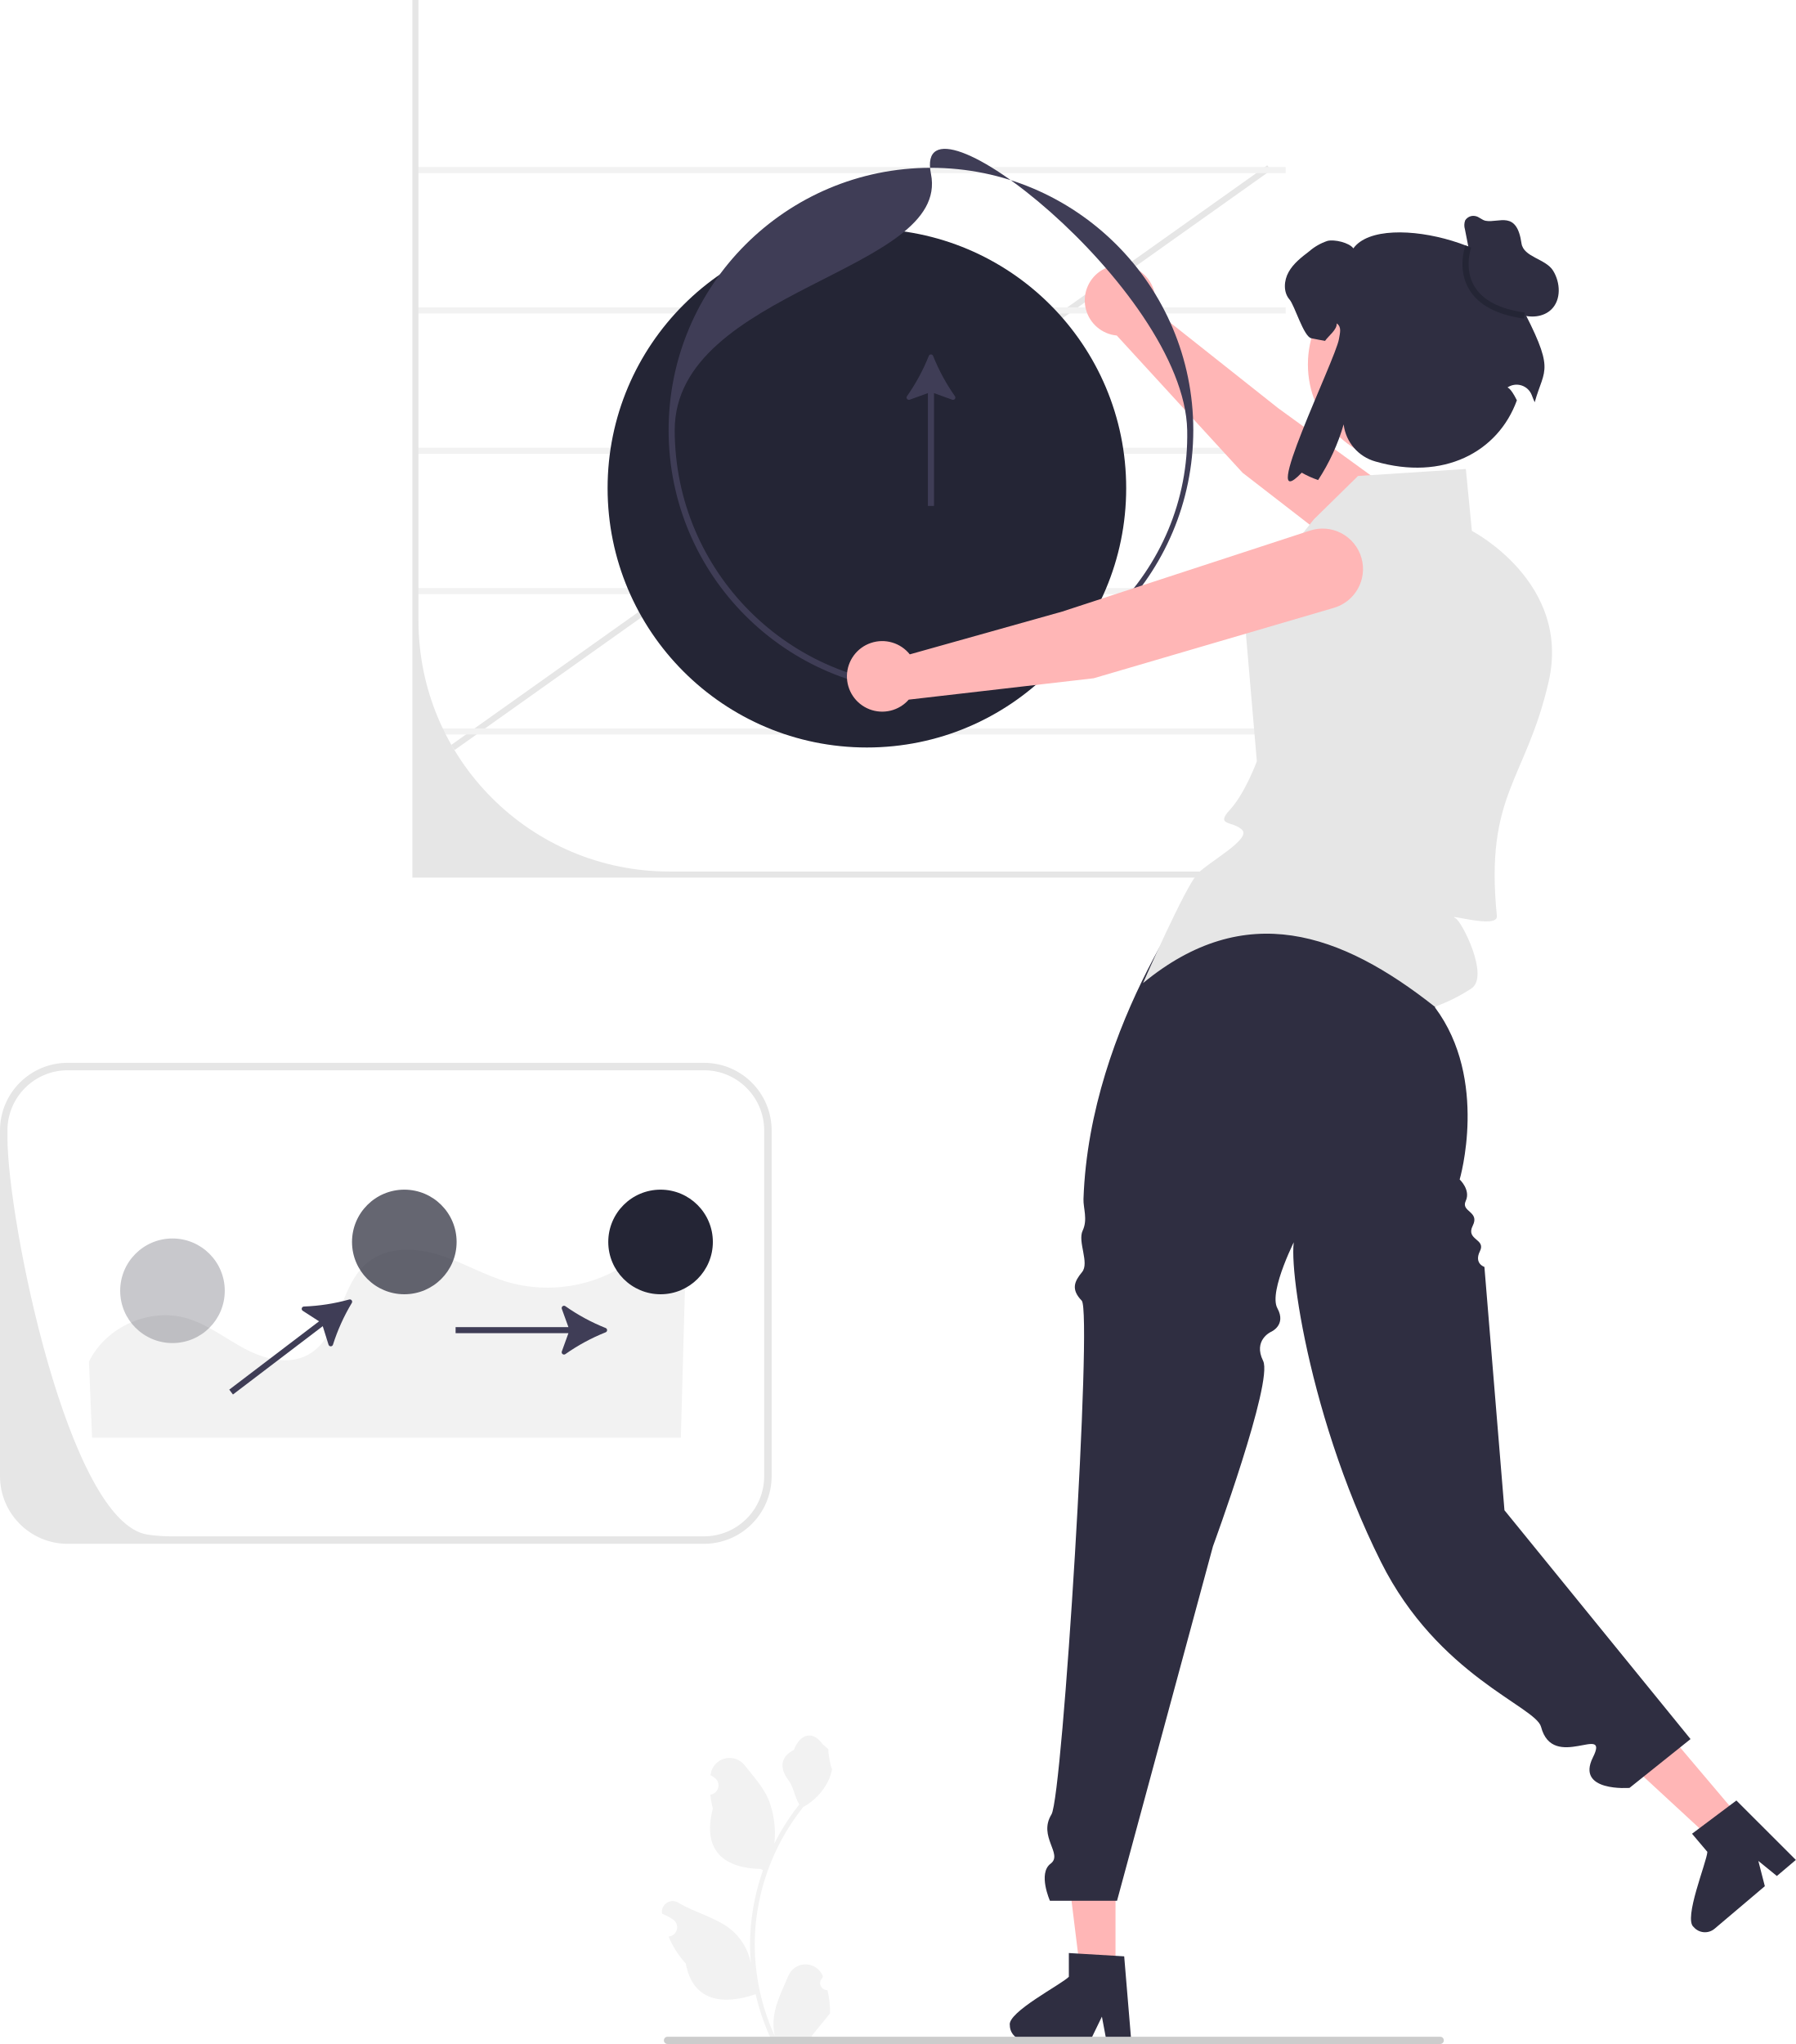
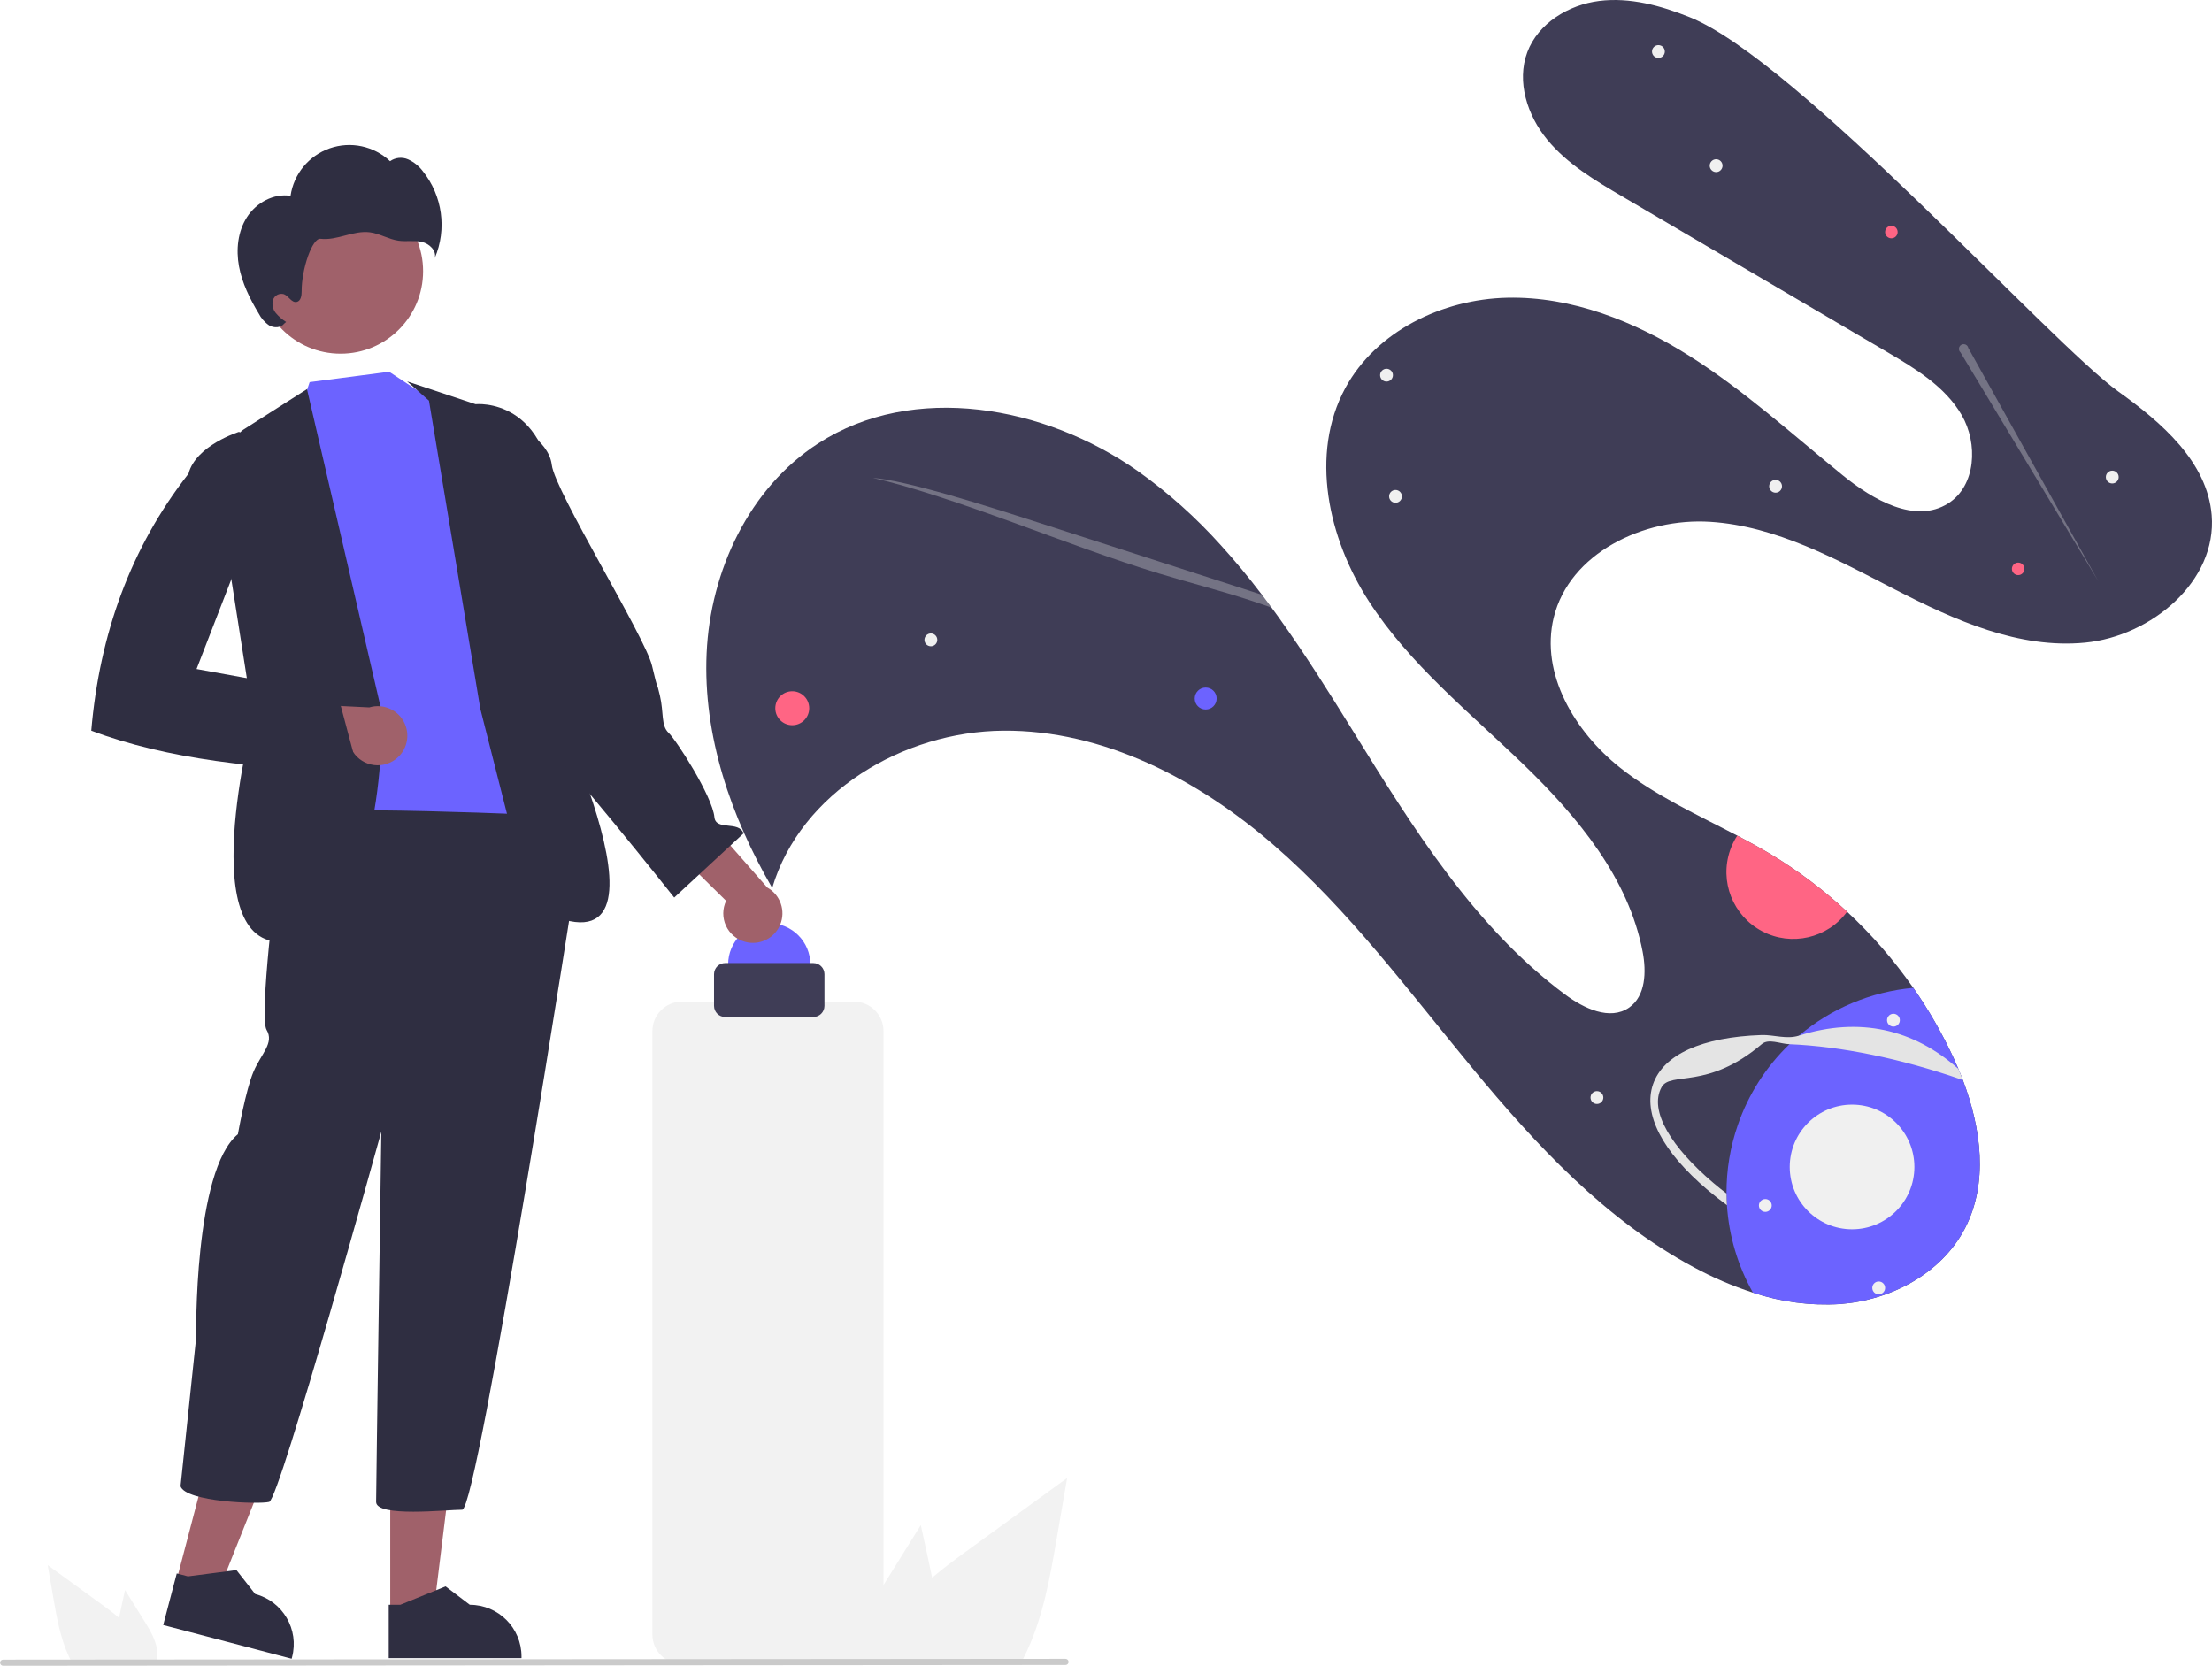
- <svg xmlns="http://www.w3.org/2000/svg" data-name="Layer 1" width="588.698" height="669.944" viewBox="0 0 588.698 669.944">
-   <rect x="423.816" y="264.028" width="328.141" height="2" transform="translate(-350.5327 274.317) rotate(-35.38159)" fill="#e6e6e6" />
-   <rect x="136.576" y="54.743" width="284.899" height="2" fill="#f2f2f2" />
-   <rect x="136.576" y="100.743" width="284.899" height="2" fill="#f2f2f2" />
-   <rect x="136.576" y="146.743" width="284.899" height="2" fill="#f2f2f2" />
-   <rect x="136.576" y="192.743" width="284.899" height="2" fill="#f2f2f2" />
-   <rect x="136.576" y="238.743" width="284.899" height="2" fill="#f2f2f2" />
-   <path d="M752.884,402.683H440.827V115.028h2V318.411a82.273,82.273,0,0,0,82.273,82.273H752.884Z" transform="translate(-305.6511 -115.0278)" fill="#e6e6e6" />
-   <circle cx="284.176" cy="160" r="85" fill="#242535" />
-   <path d="M712.99,269.986l64.938,50.253a13.254,13.254,0,0,0,18.457-2.26l0,0a13.254,13.254,0,0,0-2.693-19.044l-69.055-50.133-40.676-32.231a11.566,11.566,0,1,0-12.219,8.427Z" transform="translate(-305.6511 -115.0278)" fill="#ffb6b6" />
-   <path d="M610.827,342.028a86,86,0,1,1,86-86A86.098,86.098,0,0,1,610.827,342.028Zm0-170c6.513,32.23-84,37.682-84,84a84.095,84.095,0,0,0,84,84c46.318,0,84.961-37.692,84-84C693.864,209.639,604.314,139.798,610.827,172.028Z" transform="translate(-305.6511 -115.0278)" fill="#3f3d56" />
-   <circle cx="461.152" cy="119.449" r="32.408" fill="#ffb6b6" />
-   <polygon points="365.677 646.876 354.199 646.875 348.739 602.605 365.679 602.605 365.677 646.876" fill="#ffb6b6" />
-   <path d="M636.685,778.838a4.882,4.882,0,0,0,4.851,4.861h21.606l.669-1.387,3.056-6.306,1.184,6.306.262,1.387h8.15l-.116-1.397-2.173-26.059-2.843-.175L659.048,755.34l-3.017-.184v7.781C653.741,765.372,635.773,774.579,636.685,778.838Z" transform="translate(-305.6511 -115.0278)" fill="#2f2e41" />
-   <polygon points="570.695 596.294 561.935 603.71 529.163 573.45 542.092 562.505 570.695 596.294" fill="#ffb6b6" />
-   <path d="M860.849,746.631a4.882,4.882,0,0,0,6.843.575l16.49-13.961-.386-1.491-1.742-6.788,4.978,4.048,1.096.89,6.22-5.266-.992-.991L874.861,705.163l-2.282,1.703-9.844,7.381-2.422,1.809,5.028,5.939C865.165,725.333,857.401,743.97,860.849,746.631Z" transform="translate(-305.6511 -115.0278)" fill="#2f2e41" />
-   <path d="M576.872,767.285a2.269,2.269,0,0,1-1.645-3.933l.155-.618q-.031-.074-.062-.148a6.094,6.094,0,0,0-11.241.042c-1.839,4.428-4.179,8.864-4.756,13.546a18.029,18.029,0,0,0,.316,6.2,72.282,72.282,0,0,1-6.575-30.021,69.766,69.766,0,0,1,.433-7.783q.358-3.178.995-6.31a73.119,73.119,0,0,1,14.5-30.99,19.459,19.459,0,0,0,8.093-8.397,14.843,14.843,0,0,0,1.35-4.056c-.394.052-1.486-5.949-1.188-6.317-.549-.833-1.532-1.247-2.131-2.06-2.982-4.043-7.091-3.337-9.236,2.157-4.582,2.313-4.627,6.148-1.815,9.837,1.789,2.347,2.035,5.522,3.604,8.035-.162.207-.329.407-.491.614a73.591,73.591,0,0,0-7.681,12.169,30.592,30.592,0,0,0-1.826-14.21c-1.748-4.217-5.025-7.769-7.91-11.415a6.279,6.279,0,0,0-11.184,3.083q-.009.081-.017.161.643.363,1.259.77a3.078,3.078,0,0,1-1.241,5.602l-.063.01a30.628,30.628,0,0,0,.807,4.579c-3.702,14.316,4.29,19.53,15.701,19.764.252.129.497.258.749.381a75.115,75.115,0,0,0-4.043,19.028,71.243,71.243,0,0,0,.052,11.503l-.019-.136a18.826,18.826,0,0,0-6.427-10.87c-4.946-4.063-11.933-5.559-17.268-8.824a3.533,3.533,0,0,0-5.411,3.437l.022.143a20.675,20.675,0,0,1,2.319,1.117q.643.363,1.259.77a3.078,3.078,0,0,1-1.241,5.602l-.063.01c-.045.006-.084.013-.129.019a30.654,30.654,0,0,0,5.639,8.829c2.315,12.497,12.256,13.683,22.89,10.044h.006a75.093,75.093,0,0,0,5.044,14.726h18.02c.065-.2.123-.407.181-.607a20.475,20.475,0,0,1-4.986-.297c1.337-1.641,2.674-3.294,4.011-4.935a1.122,1.122,0,0,0,.084-.097c.678-.84,1.363-1.673,2.041-2.512l0-.001a29.99,29.99,0,0,0-.879-7.64Z" transform="translate(-305.6511 -115.0278)" fill="#f2f2f2" />
-   <path d="M523.281,783.782a1.186,1.186,0,0,0,1.19,1.19h253.29a1.19,1.19,0,1,0,0-2.38h-253.29A1.187,1.187,0,0,0,523.281,783.782Z" transform="translate(-305.6511 -115.0278)" fill="#ccc" />
-   <path d="M611.53,231.671a.757.757,0,0,0-1.407 0,64.293,64.293,0,0,1-7.149,13.203.762.762,0,0,0,.878,1.164l5.974-2.161v36.984h2v-36.984l5.977,2.162a.762.762,0,0,0,.878-1.164A64.352,64.352,0,0,1,611.53,231.671Z" transform="translate(-305.6511 -115.0278)" fill="#3f3d56" />
-   <path d="M779.573,421.725l-78.314-20.264s-38.432,48.567-40.432,106.567c-.102,2.97,1.464,6.691-.268,10.345s2.314,10.561-.209,13.608-3.675,5.66-.099,9.353-6.235,162.409-9.914,168.378c-4.51,7.315,3.922,13.008-.294,16.162s-.216,12.154-.216,12.154h22L703.273,621.836s19.82-53.936,16.443-60.757,2.576-9.519,2.576-9.519,5.144-2.184,2.096-7.743,6.438-23.789,6.438-23.789c-4.273-.555,2.049,56.024,27.539,106.982,18.647,37.277,50.715,47.325,52.461,54.018,3.87,14.83,22.697-1.409,17,10s12,10,12,10l20-16-61-75-6.57-79.754s-3.496-1.093-1.463-5.17-4.754-3.608-2.361-8.342-3.988-4.501-2.297-8.118-1.99-7.032-1.99-7.032,9.624-32.698-8.098-56.391Z" transform="translate(-305.6511 -115.0278)" fill="#2f2e41" />
-   <path d="M680.34,437.258s14-32,18-36,17.487-11.23,14.487-14.23-8.961-1.213-3.981-6.606,8.811-15.874,8.811-15.874l-4.317-50.29,23-29,14.487-14.23,35.341-2.291,1.979,20.297s32.646,16.876,25.163,49.436-20.969,36.789-16.969,76.789c.446,4.455-17.308-1.127-13.513.77C784.827,417.028,794,435,788,439a56.581,56.581,0,0,1-12,6C745.281,420.737,713.852,409.646,680.34,437.258Z" transform="translate(-305.6511 -115.0278)" fill="#e6e6e6" />
-   <path d="M664.176,337.336l78.795-23.1a13.254,13.254,0,0,0,8.999-16.272l0,0a13.254,13.254,0,0,0-17.002-8.993l-81.113,26.505L603.889,329.502a11.566,11.566,0,1,0-.346,14.839Z" transform="translate(-305.6511 -115.0278)" fill="#ffb6b6" />
-   <path d="M803.475,213.732c4.509-16.439-44.633-30.536-54.183-17.297-1.328-1.882-6.235-3.025-8.487-2.448a17.56,17.56,0,0,0-5.993,3.418c-2.54,1.951-5.173,3.972-6.732,6.778-1.57,2.794-1.813,6.605.3,9.03,1.674,1.928,4.616,12.175,7.134,12.683,1.755.358,3.233.647,4.503.854,1.132-1.651,4.017-3.725,3.809-5.723,1.709,1.132,1.085,3.122.74,5.157-1.147,6.776-26.996,59.225-12.191,43.77a31.027,31.027,0,0,0,5.369,2.413,67.519,67.519,0,0,0,8.372-18.244l.014.122a14.384,14.384,0,0,0,10.387,12.036c22.223,6.438,40.199-3.009,46.383-20.045-2.264-4.596-3.25-4.097-3.047-4.233a5.321,5.321,0,0,1,7.924,2.525c.358.939.684,1.74.966,2.343C811.964,235.348,815.796,237.011,803.475,213.732Z" transform="translate(-305.6511 -115.0278)" fill="#2f2e41" />
-   <path d="M788.144,201.806l-2.27-11.605a4.63,4.63,0,0,1,.068-2.925,3.139,3.139,0,0,1,3.282-1.438c1.264.183,2.21,1.337,3.467,1.56,4.373.773,10.153-3.546,11.72,7.381.653,4.556,7.923,5.037,10.351,8.947s2.726,9.554-.587,12.748c-2.646,2.551-6.896,2.846-10.333,1.542s-6.195-3.935-8.605-6.711-4.591-5.78-7.37-8.185" transform="translate(-305.6511 -115.0278)" fill="#2f2e41" />
-   <path d="M805.206,219.457c-8.868-1.239-14.912-4.464-17.965-9.585-3.996-6.704-1.319-14.085-1.204-14.396l1.875.697c-.025.068-2.453,6.825,1.058,12.692,2.731,4.564,8.287,7.462,16.513,8.611Z" transform="translate(-305.6511 -115.0278)" fill="#242535" />
-   <path d="M334.808,561.361c5.519-11.454,19.838-17.833,32.045-14.276,6.876,2.004,12.644,6.608,18.967,9.973s14.167,5.454,20.527,2.161c10.932-5.661,10.266-22.562,19.775-30.382,6.329-5.205,15.616-4.961,23.439-2.521s14.976,6.748,22.85,9.019A47.437,47.437,0,0,0,515.374,526.17q.175-.148.345-.297a8.771,8.771,0,0,1,14.597,6.791l-1.475,53.594h-193Z" transform="translate(-305.6511 -115.0278)" fill="#f2f2f2" />
-   <path d="M504.19,551.704a.757.757,0,0,0-0-1.407,64.293,64.293,0,0,1-13.203-7.149.762.762,0,0,0-1.164.878L491.984,550H455v2h36.984l-2.162,5.977a.762.762,0,0,0,1.164.878A64.351,64.351,0,0,1,504.19,551.704Z" transform="translate(-305.6511 -115.0278)" fill="#3f3d56" />
-   <path d="M420.984,542.071a.757.757,0,0,0-.852-1.12,64.293,64.293,0,0,1-14.837,2.304.762.762,0,0,0-.395,1.404l5.338,3.446-29.435,22.392,1.211,1.592,29.435-22.392,1.898,6.065a.762.762,0,0,0,1.458-.006A64.352,64.352,0,0,1,420.984,542.071Z" transform="translate(-305.6511 -115.0278)" fill="#3f3d56" />
-   <path d="M536.441,463.38h-208.63a22.175,22.175,0,0,0-22.16,22.15V598.86a22.192,22.192,0,0,0,22.16,22.17h208.63a22.186,22.186,0,0,0,22.16-22.17V485.53A22.169,22.169,0,0,0,536.441,463.38Zm19.72,135.48a19.728,19.728,0,0,1-19.72,19.72h-174.6a53.081,53.081,0,0,1-7.17-.48h-.01c-.18-.02-.37-.05-.55-.08-26.03-3.73-46.02-103.13-46.02-130.19v-2.3a19.745,19.745,0,0,1,19.72-19.71h208.63a19.739,19.739,0,0,1,19.72,19.71Z" transform="translate(-305.6511 -115.0278)" fill="#e6e6e6" />
-   <circle cx="216.539" cy="407.065" r="17.143" fill="#242535" />
-   <circle cx="132.539" cy="407.065" r="17.143" fill="#242535" opacity="0.7" />
-   <circle cx="56.539" cy="423.065" r="17.143" fill="#242535" opacity="0.25" />
+ <svg xmlns="http://www.w3.org/2000/svg" data-name="Layer 1" width="861.343" height="648.679" viewBox="0 0 861.343 648.679">
+   <path d="M487.967,298.314c37.101-23.943,88.2-14.64,124.348,10.729a196.935,196.935,0,0,1,32.307,28.827c5.643,6.19,10.993,12.687,16.11,19.409,1.261,1.649,2.515,3.315,3.746,4.997q1.263,1.706,2.505,3.435c10.378,14.425,19.892,29.6,29.206,44.638,23.251,37.538,47.108,76.194,82.534,102.549,7.299,5.428,17.482,10.317,24.96,5.133,6.489-4.502,6.767-13.967,5.29-21.724-5.49-28.74-25.295-52.557-46.336-72.888-21.04-20.331-44.332-38.971-60.23-63.537-15.898-24.567-23.161-57.364-9.236-83.094,12.001-22.173,37.821-34.61,63.024-35.189,25.201-.574,49.685,9.222,71.007,22.674,21.319,13.457,40.066,30.531,59.631,46.43,11.794,9.592,28.261,19.109,41.114,10.988,10.856-6.863,11.703-23.338,5.233-34.431s-18.018-18.064-29.089-24.566q-51.558-30.288-103.117-60.571c-10.545-6.189-21.321-12.575-29.105-22.012-7.786-9.431-12.108-22.686-7.817-34.139,4.234-11.286,16.059-18.453,28.023-19.948,11.956-1.492,24.015,1.823,35.199,6.314,41.912,16.832,140.602,126.951,166.905,145.778,16.903,12.092,34.66,27.4,36.369,48.112,2.13,25.784-23.526,47.182-49.278,49.683-25.748,2.509-50.704-8.687-73.71-20.524s-46.486-24.887-72.309-26.53c-25.823-1.643-54.795,12.161-60.917,37.3-5.323,21.874,8.21,44.446,25.838,58.442,13.798,10.958,29.992,18.256,45.635,26.462,4.344,2.272,8.642,4.621,12.834,7.132a180.251,180.251,0,0,1,29.935,22.505,183.677,183.677,0,0,1,25.774,29.641,179.182,179.182,0,0,1,15.621,27.173q1.006,2.176,1.954,4.412c.599,1.426,1.179,2.869,1.729,4.328,7.18,18.913,9.977,40.108.804,57.763-9.149,17.608-28.965,28.034-48.753,29.48a89.801,89.801,0,0,1-33.791-4.464,137.23,137.23,0,0,1-23.13-9.941C794.526,600.7,767.404,571.542,742.634,541.566c-24.764-29.974-48.083-61.534-77.482-86.977-29.397-25.449-66.237-44.69-105.12-44.398-38.882.287-78.965,23.978-90.008,61.258-16.096-27.736-26.981-59.355-25.544-91.388S461.024,315.705,487.967,298.314Z" transform="translate(-169.3286 -125.6603)" fill="#3f3d56" />
+   <circle cx="469.487" cy="272.017" r="4.272" fill="#6c63ff" />
+   <circle cx="308.499" cy="275.792" r="6.605" fill="#ff6584" />
+   <circle cx="785.865" cy="221.517" r="2.44" fill="#ff6584" />
+   <circle cx="736.489" cy="90.362" r="2.44" fill="#ff6584" />
+   <path d="M843.026,456.742a26.079,26.079,0,0,1,2.78-5.683c4.344,2.272,8.642,4.621,12.834,7.132a180.251,180.251,0,0,1,29.935,22.505,26.025,26.025,0,0,1-45.549-23.953Z" transform="translate(-169.3286 -125.6603)" fill="#ff6584" />
+   <circle cx="362.474" cy="249.168" r="2.496" fill="#f0f0f0" />
+   <circle cx="668.25" cy="64.513" r="2.496" fill="#f0f0f0" />
+   <circle cx="645.778" cy="20.057" r="2.496" fill="#f0f0f0" />
+   <circle cx="822.503" cy="185.77" r="2.496" fill="#f0f0f0" />
+   <circle cx="691.404" cy="189.356" r="2.496" fill="#f0f0f0" />
+   <circle cx="621.835" cy="427.406" r="2.496" fill="#f0f0f0" />
+   <circle cx="543.408" cy="193.29" r="2.496" fill="#f0f0f0" />
+   <circle cx="539.904" cy="146.097" r="2.496" fill="#f0f0f0" />
+   <path d="M866.141,532.284c-3.706-.152-7.303-.17-10.77-.05-21.356.738-35.581,6.857-39.028,16.788s3.93,23.547,20.237,37.356q2.419,2.048,5.043,4.063a80.028,80.028,0,0,1,24.518-58.158Z" transform="translate(-169.3286 -125.6603)" fill="none" />
+   <path d="M846.05,563.682a79.499,79.499,0,0,1,20.092-31.399q1.801-1.724,3.704-3.331a80.081,80.081,0,0,1,44.504-18.615,179.184,179.184,0,0,1,15.621,27.173q1.006,2.176,1.954,4.412c.599,1.426,1.179,2.869,1.729,4.328,7.18,18.913,9.977,40.108.804,57.763-9.149,17.608-28.965,28.034-48.753,29.48a89.801,89.801,0,0,1-33.791-4.464,79.902,79.902,0,0,1-10.131-34.06c-.098-1.507-.147-3.015-.162-4.53A79.685,79.685,0,0,1,846.05,563.682Z" transform="translate(-169.3286 -125.6603)" fill="#6c63ff" />
+   <path d="M813.016,547.869c4.009-11.551,19.006-18.35,42.236-19.154,4.648-.164,9.761,1.77,14.593.237,23.445-7.435,44.715-2.576,62.079,12.97.599,1.426,1.179,2.869,1.729,4.328-.231-.086-.464-.167-.697-.248-23.462-8.143-46.752-12.895-66.814-13.719-3.707-.149-8.129-2.294-10.77-.047-21.208,18.048-35.552,10.486-39.029,16.787-5.079,9.204,3.932,23.545,20.238,37.356q2.419,2.051,5.04,4.06c.015,1.515.063,3.023.162,4.53q-3.946-2.916-7.477-5.9C816.568,574.047,809.009,559.414,813.016,547.869Z" transform="translate(-169.3286 -125.6603)" fill="#e4e4e4" />
+   <circle cx="731.559" cy="501.523" r="2.496" fill="#f0f0f0" />
+   <circle cx="687.403" cy="469.422" r="2.496" fill="#f0f0f0" />
+   <circle cx="721.186" cy="454.431" r="24.27" fill="#f0f0f0" />
+   <path d="M509.195,311.783c5.673.267,17.408,3.084,30.123,6.726,12.708,3.646,26.492,8.094,40.1,12.494q35.733,11.544,71.462,23.08,4.912,1.584,9.851,3.195c1.261,1.649,2.515,3.315,3.746,4.997-2.894-1.023-5.8-2.013-8.697-2.956-12.378-4.023-23.12-6.676-35.133-10.335-18.488-5.627-37.992-13.018-56.909-19.899C544.823,322.197,523.121,314.783,509.195,311.783Z" transform="translate(-169.3286 -125.6603)" fill="#f0f0f0" opacity="0.3" />
+   <path d="M932.758,262.924l53.58,88.947-50.558-90.716a1.849,1.849,0,1,0-3.022,1.769Z" transform="translate(-169.3286 -125.6603)" fill="#f0f0f0" opacity="0.3" />
+   <circle cx="737.296" cy="397.269" r="2.496" fill="#f0f0f0" />
+   <circle cx="299.538" cy="375.527" r="16" fill="#6c63ff" />
+   <path d="M459.388,492.403a11.44,11.44,0,0,1-7.314-15.945L423.103,447.935l20.662-4.408,24.344,27.761a11.502,11.502,0,0,1-8.72,21.115Z" transform="translate(-169.3286 -125.6603)" fill="#a0616a" />
+   <path d="M320.866,270.427l16.157,10.649,18.912,4.43s14.999,107.199,22.37,113.629,1.16,7.04,3.157,15.909,6.62,27.015,6.62,27.015c-44.897,27.829-85.006,31.227-119.226,4.575a8.052,8.052,0,0,1,3.765-9.367c5.786-3.594-6.764-17.675-2.028-20.495s-3.633-23.913-3.633-23.913l1.46-45.299-4.066-6.948,5.728-44.6,14.767-6.562,5.056-14.987Z" transform="translate(-169.3286 -125.6603)" fill="#6c63ff" />
+   <path d="M327.867,274.187l26.641,8.872s29.47-3.112,30.665,40.758-4.298,67.412-4.298,67.412S442.178,514.507,375.772,478.097L356.367,401.687l-20-120Z" transform="translate(-169.3286 -125.6603)" fill="#2f2e41" />
+   <path d="M354.584,371.177l13.819-1.909s1.334,20.834,7.944,23.992,4.382,3.677,5.161,7.02-5.878,12.604-.642,14.907,51,60,51,60l27-25c-1.856-5.028-10.785-.937-11.345-6.267-.705-8.059-14.838-30.074-17.846-32.897s-1.819-7.799-3.378-14.484-.477-.486-3.075-11.628-37.808-67.913-39.032-78.2-15.558-16.342-15.558-16.342l-11.142,2.598Z" transform="translate(-169.3286 -125.6603)" fill="#2f2e41" />
+   <polygon points="68.581 615.998 84.845 620.268 109.058 559.567 85.054 553.264 68.581 615.998" fill="#a0616a" />
+   <path d="M232.881,758.474l50.014,13.133.166-.632a20.128,20.128,0,0,0-14.354-24.579l-.001-0-7.315-9.33-18.866,2.455-4.366-1.146Z" transform="translate(-169.3286 -125.6603)" fill="#2f2e41" />
+   <polygon points="151.957 628.165 168.771 628.164 176.771 563.303 151.953 563.305 151.957 628.165" fill="#a0616a" />
+   <path d="M320.693,771.367l51.71-.002v-.654a20.128,20.128,0,0,0-20.127-20.127h-.001l-9.445-7.166-17.623,7.167-4.514 0Z" transform="translate(-169.3286 -125.6603)" fill="#2f2e41" />
+   <path d="M279.227,443.444c-4.062,5.078-2.031,22.341-2.031,22.341s-7.109,55.853-4.062,60.93-2.031,9.14-5.078,16.248-6.093,24.372-6.093,24.372c-17.264,14.217-16.248,79.209-16.248,79.209l-6.093,57.884c2.031,6.093,30.465,7.109,34.527,6.093S317.816,566.32,317.816,566.32s-2.031,138.108-2.031,144.201,27.419,3.046,33.512,3.046S393.979,464.769,393.979,464.769v-14.217l-5.078-7.109S283.289,438.366,279.227,443.444Z" transform="translate(-169.3286 -125.6603)" fill="#2f2e41" />
+   <path d="M288.867,277.187,263.929,293.076,251.867,303.187l16,102s-24.309,92.716,14,87,36.161-89.038,36.161-89.038Z" transform="translate(-169.3286 -125.6603)" fill="#2f2e41" />
+   <path d="M322.235,422.083a11.44,11.44,0,0,1-16.544-5.833l-40.644.982,11.201-17.913,36.879,1.814A11.502,11.502,0,0,1,322.235,422.083Z" transform="translate(-169.3286 -125.6603)" fill="#a0616a" />
+   <circle cx="132.63" cy="105.615" r="32.119" fill="#a0616a" />
+   <path d="M265.527,210.171c3.607-5.58,10.375-9.298,16.936-8.253a23.127,23.127,0,0,1,38.75-13.489,7.192,7.192,0,0,1,7.033-.704,14.829,14.829,0,0,1,5.714,4.586,33.28,33.28,0,0,1,4.657,33.857c.802-2.915-2.119-5.657-5.071-6.312-2.951-.654-6.048-.035-9.041-.461-3.836-.546-7.285-2.771-11.127-3.272-3.229-.421-6.477.407-9.626,1.237-3.149.83-6.388,1.676-9.622,1.292-3.234-.384-7.4,11.872-7.344,20.503.011,1.636-.326,3.736-1.925,4.083-1.969.427-3.11-2.29-4.983-3.03a3.467,3.467,0,0,0-4.252,2.261,5.652,5.652,0,0,0,1.079,5.061,16.701,16.701,0,0,0,4.049,3.513l-.772.642c-1.284,1.696-3.947,1.769-5.797.72a12.511,12.511,0,0,1-4.162-4.739c-3.423-5.694-6.426-11.76-7.634-18.293S261.92,215.751,265.527,210.171Z" transform="translate(-169.3286 -125.6603)" fill="#2f2e41" />
+   <path d="M276.867,306.187l-14.433-12.369s-16.852,5.258-19.71,16.314c-22.491,28.759-34.604,62.346-37.857,100.055,29.364,11.09,65.319,15.024,104,16l-8-30-55-10Z" transform="translate(-169.3286 -125.6603)" fill="#2f2e41" />
+   <path d="M225.728,757.227l-7.71-12.39-1.54,7.08c-.27,1.24-.54,2.5-.79,3.75-2.19-1.87-4.52-3.6-6.8-5.26q-10.5-7.62-20.99-15.26l2.19,12.7c1.35,7.82,2.76,15.8,6.1,22.95.37.81.77,1.61,1.2,2.39h32.54a10.488,10.488,0,0,0,.54-2.24.775.775,0,0,0,.01-.15C230.988,765.947,228.308,761.377,225.728,757.227Z" transform="translate(-169.3286 -125.6603)" fill="#f2f2f2" />
+   <path d="M513.298,742.993l14.586-23.44,2.914,13.394c.511,2.346,1.022,4.73,1.495,7.094,4.143-3.538,8.551-6.811,12.864-9.951q19.864-14.416,39.71-28.87l-4.143,24.026c-2.554,14.794-5.222,29.891-11.54,43.418-.7,1.533-1.457,3.046-2.271,4.522H505.352a19.841,19.841,0,0,1-1.022-4.238,1.464,1.464,0,0,1-.018-.284C503.346,759.49,508.417,750.844,513.298,742.993Z" transform="translate(-169.3286 -125.6603)" fill="#f2f2f2" />
+   <path d="M501.855,773.687H434.878A11.525,11.525,0,0,1,423.367,762.175V527.199a11.525,11.525,0,0,1,11.512-11.512H501.855a11.525,11.525,0,0,1,11.512,11.512V762.175A11.525,11.525,0,0,1,501.855,773.687Z" transform="translate(-169.3286 -125.6603)" fill="#f2f2f2" />
+   <path d="M486.04,521.687H451.693A4.332,4.332,0,0,1,447.367,517.36v-12.346a4.332,4.332,0,0,1,4.327-4.327H486.04a4.332,4.332,0,0,1,4.327,4.327V517.36A4.332,4.332,0,0,1,486.04,521.687Z" transform="translate(-169.3286 -125.6603)" fill="#3f3d56" />
+   <path d="M584.269,774.032l-413.75.307a1.191,1.191,0,0,1,0-2.381l413.75-.307a1.191,1.191,0,0,1,0,2.381Z" transform="translate(-169.3286 -125.6603)" fill="#cacaca" />
</svg>
